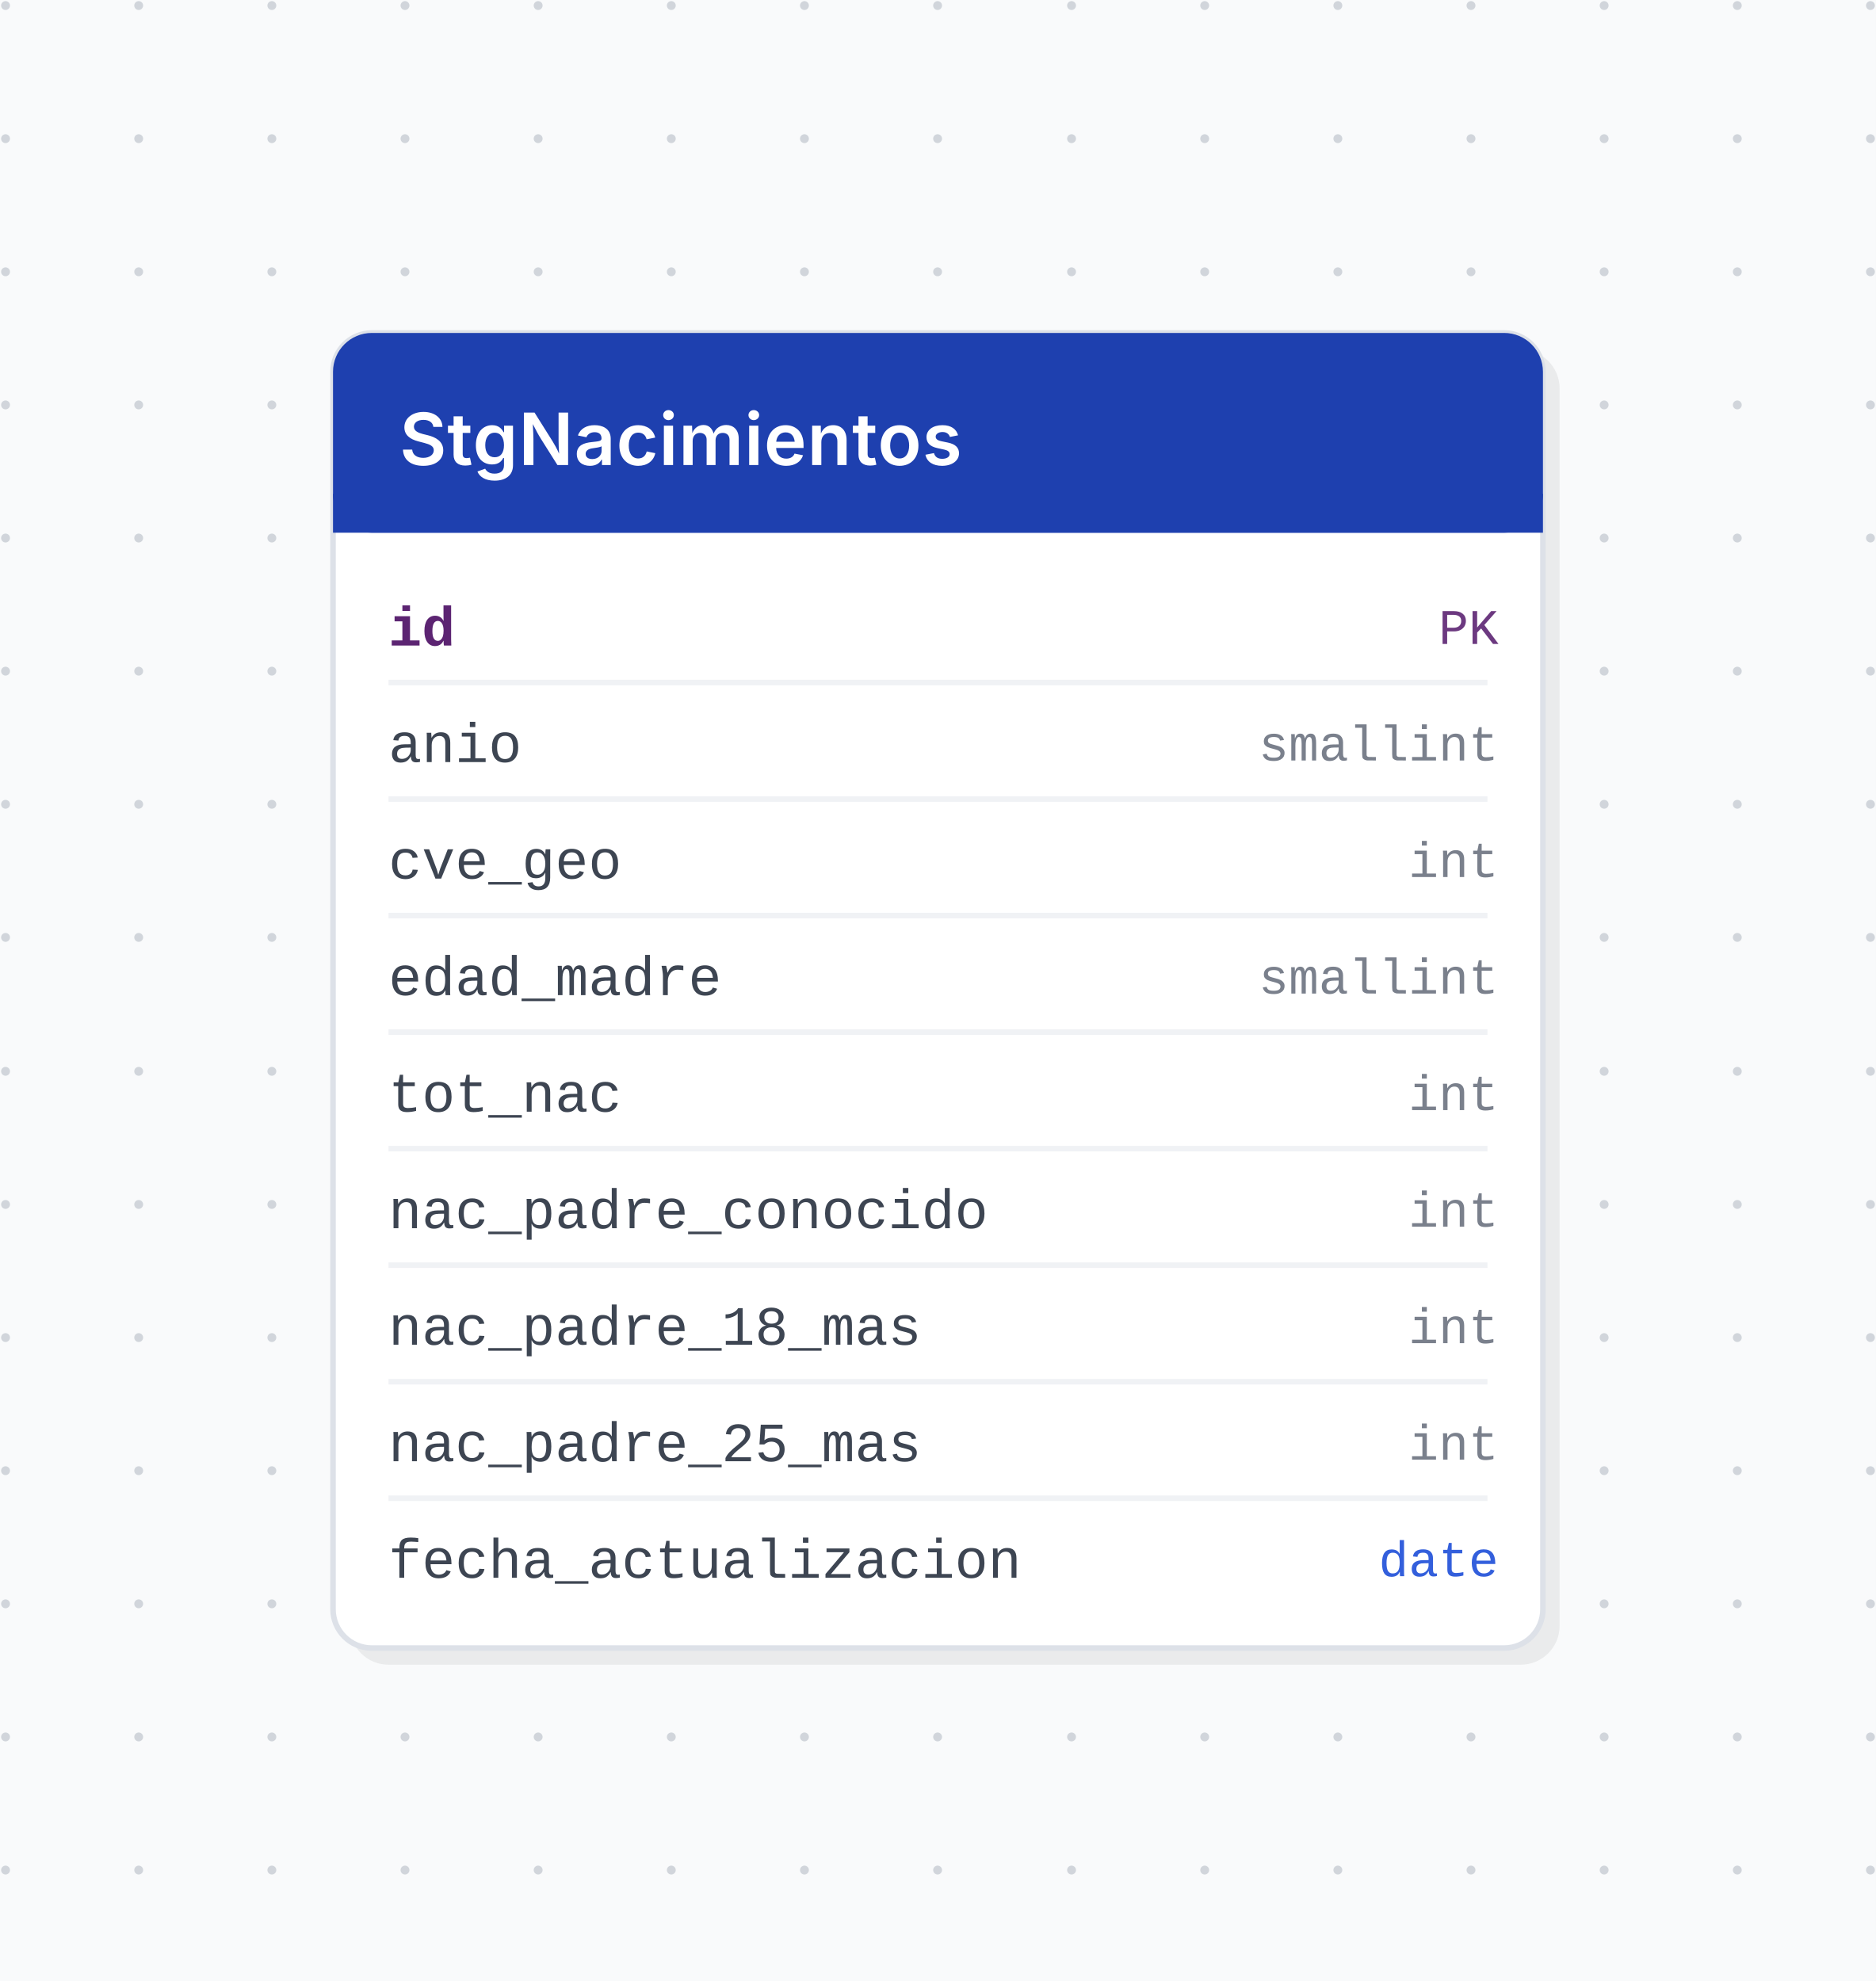
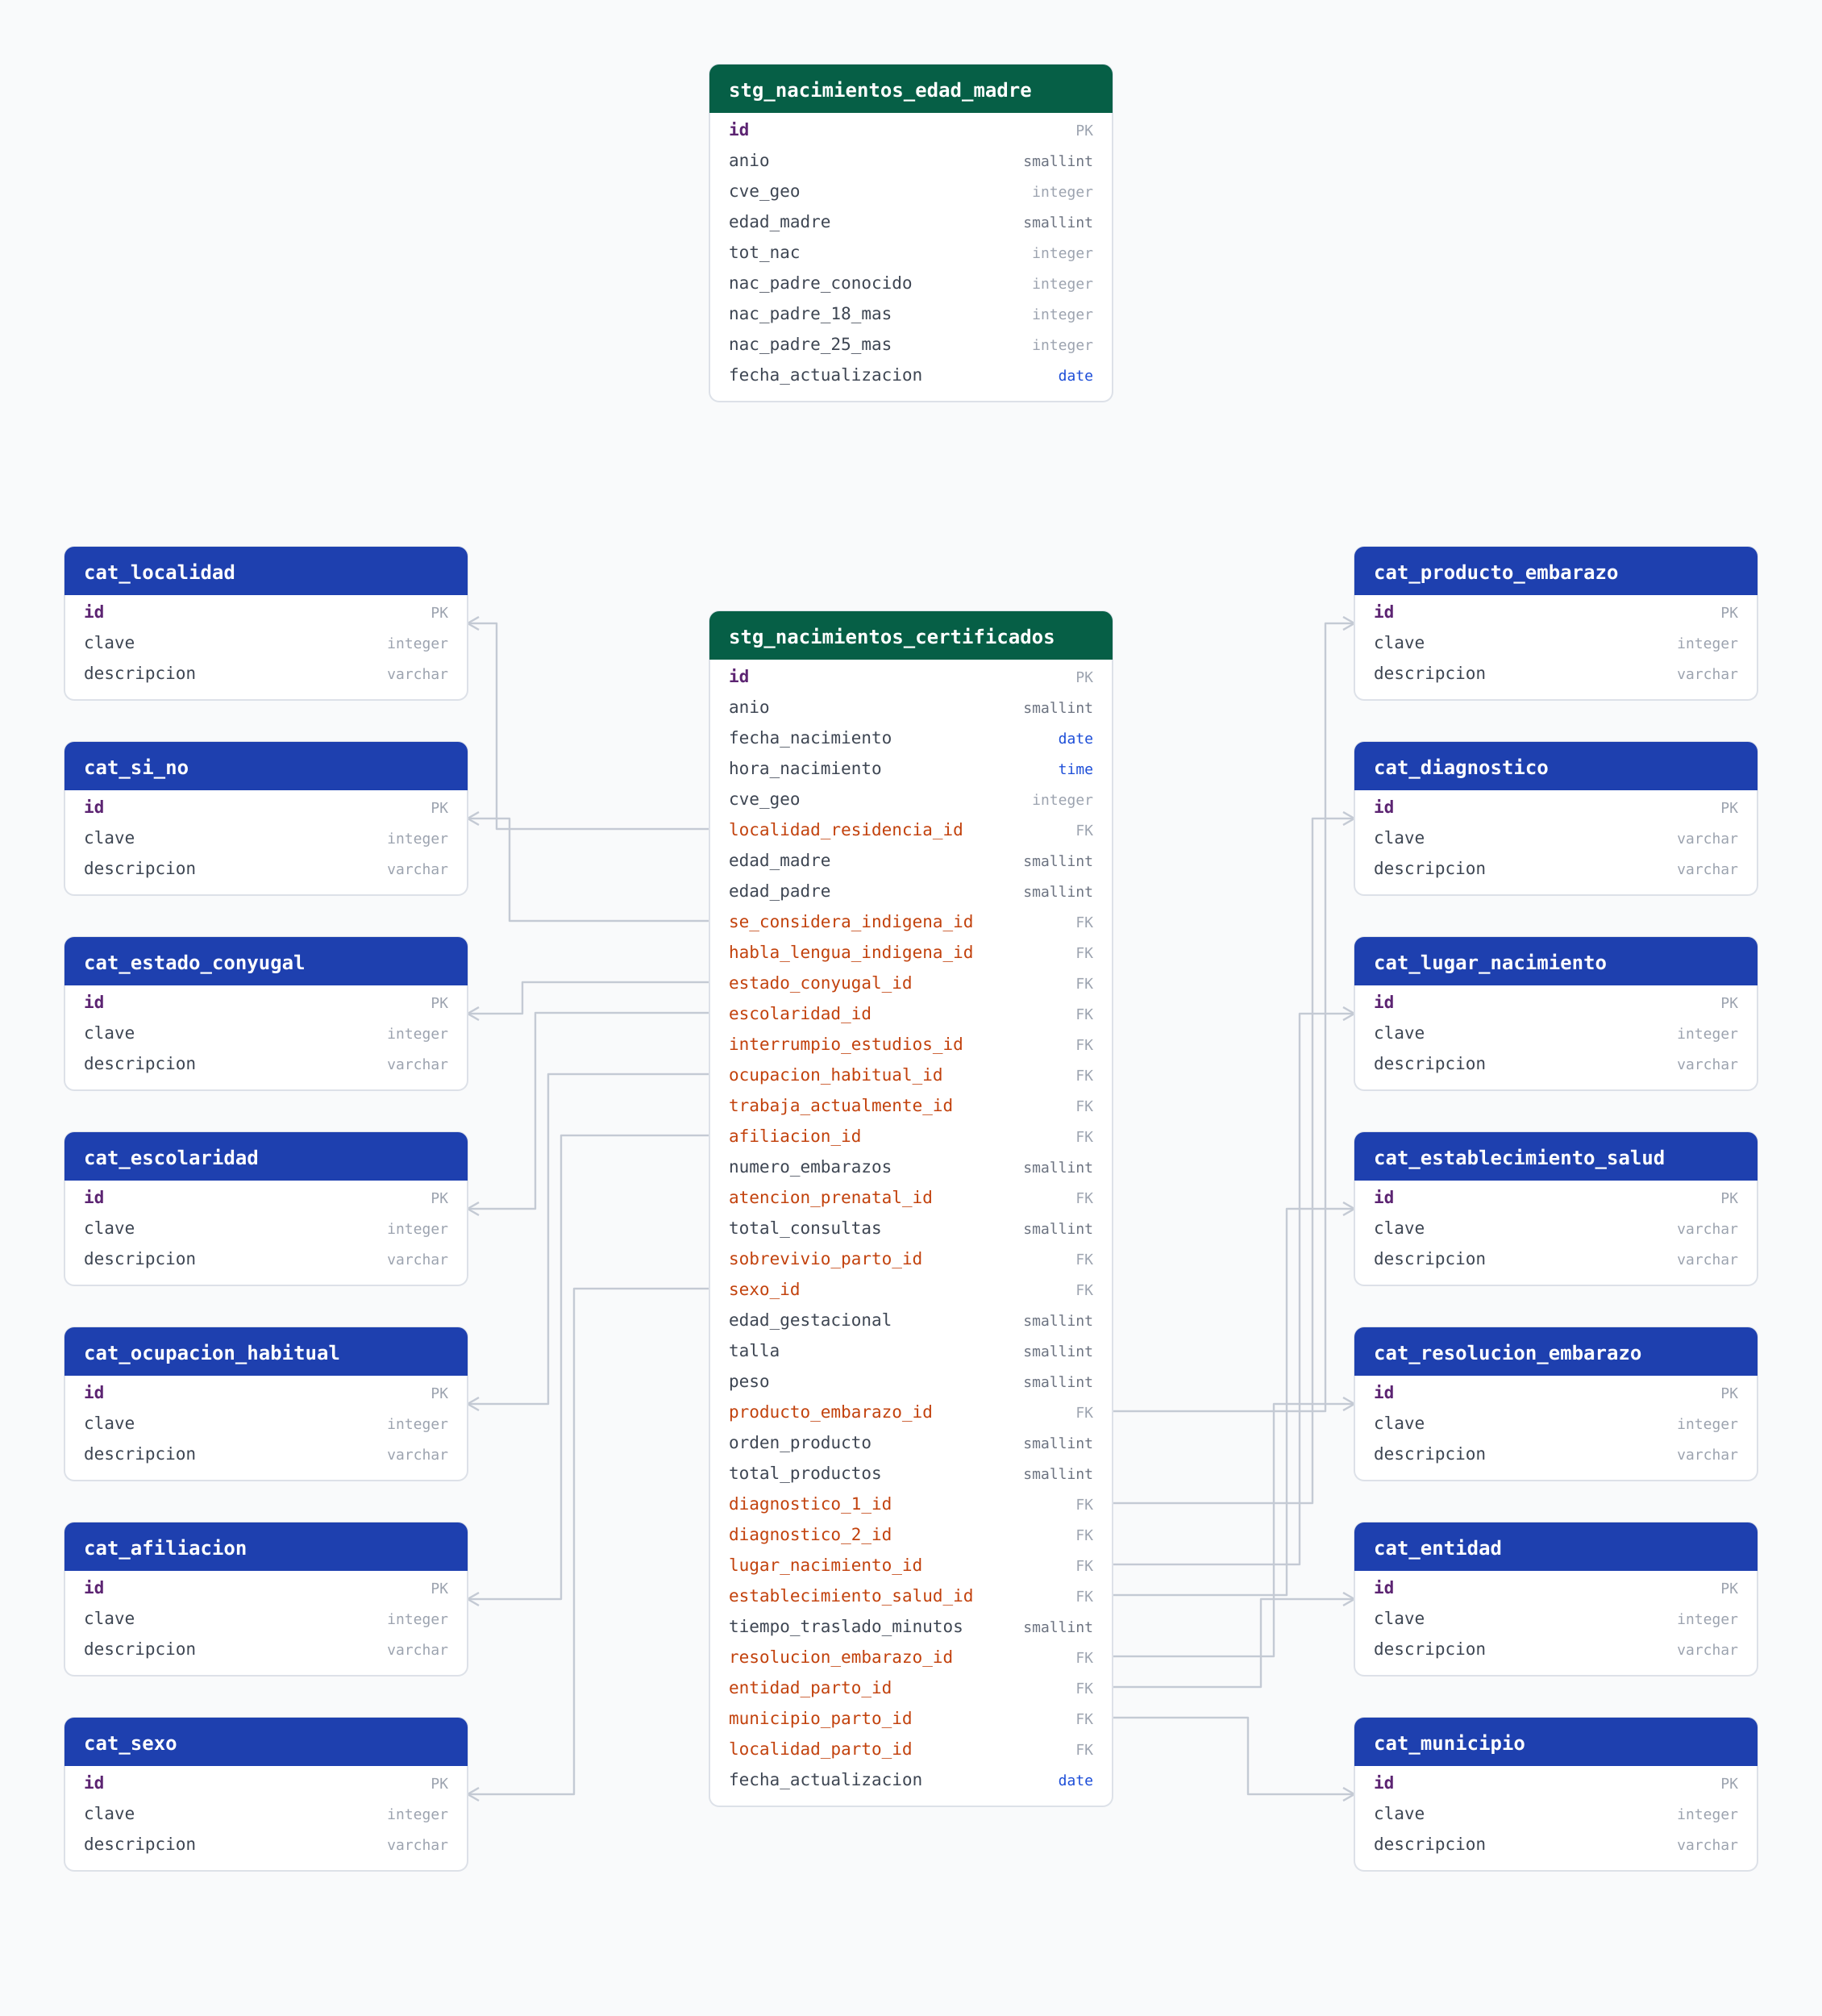
- <svg xmlns="http://www.w3.org/2000/svg" width="338.0" height="357.0" style="font-family: system-ui, -apple-system, sans-serif;">
-   <defs>
-     <pattern id="erd-dots" width="24" height="24" patternUnits="userSpaceOnUse">
-       <circle cx="1" cy="1" r="0.8" fill="#d1d5db" />
-     </pattern>
-     <marker id="arr" markerWidth="10" markerHeight="7" refX="9" refY="3.5" orient="auto">
-       <polygon points="0 0, 10 3.5, 0 7" fill="#c4cad4" />
-     </marker>
-     <marker id="arr-hi" markerWidth="10" markerHeight="7" refX="9" refY="3.5" orient="auto">
-       <polygon points="0 0, 10 3.5, 0 7" fill="#f59e0b" />
-     </marker>
-     <marker id="inherit" markerWidth="12" markerHeight="10" refX="11" refY="5" orient="auto">
-       <polygon points="1 1, 11 5, 1 9" fill="#f9fafb" stroke="#c4cad4" stroke-width="1.4" />
-     </marker>
-   </defs>
-   <rect width="100%" height="100%" fill="#f9fafb" />
-   <rect width="100%" height="100%" fill="url(#erd-dots)" />
-   <g class="erd-node" data-table="stg_nacimientos" transform="translate(60.0, 60.0)" style="cursor: grab;">
-     <rect x="3" y="3" rx="7" width="218" height="237" fill="rgba(0,0,0,0.06)" />
-     <rect class="erd-card" rx="7" width="218" height="237" fill="#ffffff" stroke="#dde1e8" stroke-width="1" />
-     <rect rx="7" width="218" height="36" fill="#1e40af" />
-     <rect y="29" width="218" height="7" fill="#1e40af" />
-     <text x="12" y="19.0" font-size="13" font-weight="600" fill="white" dominant-baseline="middle" style="letter-spacing: 0.01em;">StgNacimientos</text>
-     <text x="10" y="53.5" font-size="10" font-family="'Courier New', Courier, monospace" fill="#5C2472" font-weight="700" dominant-baseline="middle">id</text>
-     <text x="210" y="53.5" font-size="9" font-family="'Courier New', Courier, monospace" fill="#5C2472" text-anchor="end" dominant-baseline="middle" opacity="0.9">PK</text>
-     <line x1="10" y1="63" x2="208" y2="63" stroke="#f0f2f5" stroke-width="1" />
-     <text x="10" y="74.5" font-size="10" font-family="'Courier New', Courier, monospace" fill="#3d4552" font-weight="400" dominant-baseline="middle">anio</text>
-     <text x="210" y="74.5" font-size="9" font-family="'Courier New', Courier, monospace" fill="#6b7280" text-anchor="end" dominant-baseline="middle" opacity="0.9">smallint</text>
-     <line x1="10" y1="84" x2="208" y2="84" stroke="#f0f2f5" stroke-width="1" />
-     <text x="10" y="95.5" font-size="10" font-family="'Courier New', Courier, monospace" fill="#3d4552" font-weight="400" dominant-baseline="middle">cve_geo</text>
-     <text x="210" y="95.5" font-size="9" font-family="'Courier New', Courier, monospace" fill="#6b7280" text-anchor="end" dominant-baseline="middle" opacity="0.9">int</text>
-     <line x1="10" y1="105" x2="208" y2="105" stroke="#f0f2f5" stroke-width="1" />
-     <text x="10" y="116.5" font-size="10" font-family="'Courier New', Courier, monospace" fill="#3d4552" font-weight="400" dominant-baseline="middle">edad_madre</text>
-     <text x="210" y="116.5" font-size="9" font-family="'Courier New', Courier, monospace" fill="#6b7280" text-anchor="end" dominant-baseline="middle" opacity="0.9">smallint</text>
-     <line x1="10" y1="126" x2="208" y2="126" stroke="#f0f2f5" stroke-width="1" />
-     <text x="10" y="137.5" font-size="10" font-family="'Courier New', Courier, monospace" fill="#3d4552" font-weight="400" dominant-baseline="middle">tot_nac</text>
-     <text x="210" y="137.5" font-size="9" font-family="'Courier New', Courier, monospace" fill="#6b7280" text-anchor="end" dominant-baseline="middle" opacity="0.9">int</text>
-     <line x1="10" y1="147" x2="208" y2="147" stroke="#f0f2f5" stroke-width="1" />
-     <text x="10" y="158.5" font-size="10" font-family="'Courier New', Courier, monospace" fill="#3d4552" font-weight="400" dominant-baseline="middle">nac_padre_conocido</text>
-     <text x="210" y="158.5" font-size="9" font-family="'Courier New', Courier, monospace" fill="#6b7280" text-anchor="end" dominant-baseline="middle" opacity="0.9">int</text>
-     <line x1="10" y1="168" x2="208" y2="168" stroke="#f0f2f5" stroke-width="1" />
-     <text x="10" y="179.5" font-size="10" font-family="'Courier New', Courier, monospace" fill="#3d4552" font-weight="400" dominant-baseline="middle">nac_padre_18_mas</text>
-     <text x="210" y="179.5" font-size="9" font-family="'Courier New', Courier, monospace" fill="#6b7280" text-anchor="end" dominant-baseline="middle" opacity="0.9">int</text>
-     <line x1="10" y1="189" x2="208" y2="189" stroke="#f0f2f5" stroke-width="1" />
-     <text x="10" y="200.5" font-size="10" font-family="'Courier New', Courier, monospace" fill="#3d4552" font-weight="400" dominant-baseline="middle">nac_padre_25_mas</text>
-     <text x="210" y="200.5" font-size="9" font-family="'Courier New', Courier, monospace" fill="#6b7280" text-anchor="end" dominant-baseline="middle" opacity="0.9">int</text>
-     <line x1="10" y1="210" x2="208" y2="210" stroke="#f0f2f5" stroke-width="1" />
-     <text x="10" y="221.5" font-size="10" font-family="'Courier New', Courier, monospace" fill="#3d4552" font-weight="400" dominant-baseline="middle">fecha_actualizacion</text>
-     <text x="210" y="221.5" font-size="9" font-family="'Courier New', Courier, monospace" fill="#1d4ed8" text-anchor="end" dominant-baseline="middle" opacity="0.9">date</text>
+ <svg xmlns="http://www.w3.org/2000/svg" width="1130" height="1250" viewBox="0 0 1130 1250">
+   <rect width="1130" height="1250" fill="#f9fafb" />
+   <g>
+     <rect x="440" y="40" width="250" height="209" rx="6" fill="#ffffff" stroke="#dde1e8" />
+     <path d="M440 46a6 6 0 0 1 6-6h238a6 6 0 0 1 6 6v24H440z" fill="#065f46" />
+     <text x="452" y="60" font-family="ui-monospace, 'SF Mono', 'Cascadia Mono', Menlo, monospace" font-size="12" font-weight="700" fill="#fff">stg_nacimientos_edad_madre</text>
+     <text x="452" y="84" font-family="ui-monospace, 'SF Mono', 'Cascadia Mono', Menlo, monospace" font-size="10.5" fill="#5C2472" font-weight="700">id</text>
+     <text x="678" y="84" font-family="ui-monospace, 'SF Mono', 'Cascadia Mono', Menlo, monospace" font-size="9" fill="#9ca3af" text-anchor="end">PK</text>
+     <text x="452" y="103" font-family="ui-monospace, 'SF Mono', 'Cascadia Mono', Menlo, monospace" font-size="10.5" fill="#3d4552" font-weight="400">anio</text>
+     <text x="678" y="103" font-family="ui-monospace, 'SF Mono', 'Cascadia Mono', Menlo, monospace" font-size="9" fill="#6b7280" text-anchor="end">smallint</text>
+     <text x="452" y="122" font-family="ui-monospace, 'SF Mono', 'Cascadia Mono', Menlo, monospace" font-size="10.5" fill="#3d4552" font-weight="400">cve_geo</text>
+     <text x="678" y="122" font-family="ui-monospace, 'SF Mono', 'Cascadia Mono', Menlo, monospace" font-size="9" fill="#9ca3af" text-anchor="end">integer</text>
+     <text x="452" y="141" font-family="ui-monospace, 'SF Mono', 'Cascadia Mono', Menlo, monospace" font-size="10.5" fill="#3d4552" font-weight="400">edad_madre</text>
+     <text x="678" y="141" font-family="ui-monospace, 'SF Mono', 'Cascadia Mono', Menlo, monospace" font-size="9" fill="#6b7280" text-anchor="end">smallint</text>
+     <text x="452" y="160" font-family="ui-monospace, 'SF Mono', 'Cascadia Mono', Menlo, monospace" font-size="10.5" fill="#3d4552" font-weight="400">tot_nac</text>
+     <text x="678" y="160" font-family="ui-monospace, 'SF Mono', 'Cascadia Mono', Menlo, monospace" font-size="9" fill="#9ca3af" text-anchor="end">integer</text>
+     <text x="452" y="179" font-family="ui-monospace, 'SF Mono', 'Cascadia Mono', Menlo, monospace" font-size="10.5" fill="#3d4552" font-weight="400">nac_padre_conocido</text>
+     <text x="678" y="179" font-family="ui-monospace, 'SF Mono', 'Cascadia Mono', Menlo, monospace" font-size="9" fill="#9ca3af" text-anchor="end">integer</text>
+     <text x="452" y="198" font-family="ui-monospace, 'SF Mono', 'Cascadia Mono', Menlo, monospace" font-size="10.5" fill="#3d4552" font-weight="400">nac_padre_18_mas</text>
+     <text x="678" y="198" font-family="ui-monospace, 'SF Mono', 'Cascadia Mono', Menlo, monospace" font-size="9" fill="#9ca3af" text-anchor="end">integer</text>
+     <text x="452" y="217" font-family="ui-monospace, 'SF Mono', 'Cascadia Mono', Menlo, monospace" font-size="10.5" fill="#3d4552" font-weight="400">nac_padre_25_mas</text>
+     <text x="678" y="217" font-family="ui-monospace, 'SF Mono', 'Cascadia Mono', Menlo, monospace" font-size="9" fill="#9ca3af" text-anchor="end">integer</text>
+     <text x="452" y="236" font-family="ui-monospace, 'SF Mono', 'Cascadia Mono', Menlo, monospace" font-size="10.5" fill="#3d4552" font-weight="400">fecha_actualizacion</text>
+     <text x="678" y="236" font-family="ui-monospace, 'SF Mono', 'Cascadia Mono', Menlo, monospace" font-size="9" fill="#1d4ed8" text-anchor="end">date</text>
+   </g>
+   <path d="M440 514 H308 V386.5 H290" fill="none" stroke="#c4cad4" stroke-width="1.2" stroke-linejoin="round" />
+   <polyline points="297,382.5 290,386.5 297,390.5" fill="none" stroke="#c4cad4" stroke-width="1.2" />
+   <path d="M440 571 H316 V507.5 H290" fill="none" stroke="#c4cad4" stroke-width="1.2" stroke-linejoin="round" />
+   <polyline points="297,503.5 290,507.5 297,511.5" fill="none" stroke="#c4cad4" stroke-width="1.2" />
+   <path d="M440 609 H324 V628.5 H290" fill="none" stroke="#c4cad4" stroke-width="1.2" stroke-linejoin="round" />
+   <polyline points="297,624.5 290,628.5 297,632.5" fill="none" stroke="#c4cad4" stroke-width="1.2" />
+   <path d="M440 628 H332 V749.5 H290" fill="none" stroke="#c4cad4" stroke-width="1.2" stroke-linejoin="round" />
+   <polyline points="297,745.5 290,749.5 297,753.5" fill="none" stroke="#c4cad4" stroke-width="1.2" />
+   <path d="M440 666 H340 V870.5 H290" fill="none" stroke="#c4cad4" stroke-width="1.2" stroke-linejoin="round" />
+   <polyline points="297,866.5 290,870.5 297,874.5" fill="none" stroke="#c4cad4" stroke-width="1.2" />
+   <path d="M440 704 H348 V991.5 H290" fill="none" stroke="#c4cad4" stroke-width="1.2" stroke-linejoin="round" />
+   <polyline points="297,987.5 290,991.5 297,995.5" fill="none" stroke="#c4cad4" stroke-width="1.2" />
+   <path d="M440 799 H356 V1112.5 H290" fill="none" stroke="#c4cad4" stroke-width="1.2" stroke-linejoin="round" />
+   <polyline points="297,1108.5 290,1112.5 297,1116.5" fill="none" stroke="#c4cad4" stroke-width="1.2" />
+   <path d="M690 875 H822 V386.5 H840" fill="none" stroke="#c4cad4" stroke-width="1.2" stroke-linejoin="round" />
+   <polyline points="833,382.5 840,386.5 833,390.5" fill="none" stroke="#c4cad4" stroke-width="1.2" />
+   <path d="M690 932 H814 V507.5 H840" fill="none" stroke="#c4cad4" stroke-width="1.2" stroke-linejoin="round" />
+   <polyline points="833,503.5 840,507.5 833,511.5" fill="none" stroke="#c4cad4" stroke-width="1.2" />
+   <path d="M690 970 H806 V628.5 H840" fill="none" stroke="#c4cad4" stroke-width="1.2" stroke-linejoin="round" />
+   <polyline points="833,624.5 840,628.5 833,632.5" fill="none" stroke="#c4cad4" stroke-width="1.2" />
+   <path d="M690 989 H798 V749.5 H840" fill="none" stroke="#c4cad4" stroke-width="1.2" stroke-linejoin="round" />
+   <polyline points="833,745.5 840,749.5 833,753.5" fill="none" stroke="#c4cad4" stroke-width="1.2" />
+   <path d="M690 1027 H790 V870.5 H840" fill="none" stroke="#c4cad4" stroke-width="1.2" stroke-linejoin="round" />
+   <polyline points="833,866.5 840,870.5 833,874.5" fill="none" stroke="#c4cad4" stroke-width="1.2" />
+   <path d="M690 1046 H782 V991.5 H840" fill="none" stroke="#c4cad4" stroke-width="1.2" stroke-linejoin="round" />
+   <polyline points="833,987.5 840,991.5 833,995.5" fill="none" stroke="#c4cad4" stroke-width="1.2" />
+   <path d="M690 1065 H774 V1112.5 H840" fill="none" stroke="#c4cad4" stroke-width="1.2" stroke-linejoin="round" />
+   <polyline points="833,1108.5 840,1112.5 833,1116.5" fill="none" stroke="#c4cad4" stroke-width="1.2" />
+   <g>
+     <rect x="440" y="379" width="250" height="741" rx="6" fill="#ffffff" stroke="#dde1e8" />
+     <path d="M440 385a6 6 0 0 1 6-6h238a6 6 0 0 1 6 6v24H440z" fill="#065f46" />
+     <text x="452" y="399" font-family="ui-monospace, 'SF Mono', 'Cascadia Mono', Menlo, monospace" font-size="12" font-weight="700" fill="#fff">stg_nacimientos_certificados</text>
+     <text x="452" y="423" font-family="ui-monospace, 'SF Mono', 'Cascadia Mono', Menlo, monospace" font-size="10.5" fill="#5C2472" font-weight="700">id</text>
+     <text x="678" y="423" font-family="ui-monospace, 'SF Mono', 'Cascadia Mono', Menlo, monospace" font-size="9" fill="#9ca3af" text-anchor="end">PK</text>
+     <text x="452" y="442" font-family="ui-monospace, 'SF Mono', 'Cascadia Mono', Menlo, monospace" font-size="10.5" fill="#3d4552" font-weight="400">anio</text>
+     <text x="678" y="442" font-family="ui-monospace, 'SF Mono', 'Cascadia Mono', Menlo, monospace" font-size="9" fill="#6b7280" text-anchor="end">smallint</text>
+     <text x="452" y="461" font-family="ui-monospace, 'SF Mono', 'Cascadia Mono', Menlo, monospace" font-size="10.5" fill="#3d4552" font-weight="400">fecha_nacimiento</text>
+     <text x="678" y="461" font-family="ui-monospace, 'SF Mono', 'Cascadia Mono', Menlo, monospace" font-size="9" fill="#1d4ed8" text-anchor="end">date</text>
+     <text x="452" y="480" font-family="ui-monospace, 'SF Mono', 'Cascadia Mono', Menlo, monospace" font-size="10.5" fill="#3d4552" font-weight="400">hora_nacimiento</text>
+     <text x="678" y="480" font-family="ui-monospace, 'SF Mono', 'Cascadia Mono', Menlo, monospace" font-size="9" fill="#1d4ed8" text-anchor="end">time</text>
+     <text x="452" y="499" font-family="ui-monospace, 'SF Mono', 'Cascadia Mono', Menlo, monospace" font-size="10.5" fill="#3d4552" font-weight="400">cve_geo</text>
+     <text x="678" y="499" font-family="ui-monospace, 'SF Mono', 'Cascadia Mono', Menlo, monospace" font-size="9" fill="#9ca3af" text-anchor="end">integer</text>
+     <text x="452" y="518" font-family="ui-monospace, 'SF Mono', 'Cascadia Mono', Menlo, monospace" font-size="10.5" fill="#c2410c" font-weight="400">localidad_residencia_id</text>
+     <text x="678" y="518" font-family="ui-monospace, 'SF Mono', 'Cascadia Mono', Menlo, monospace" font-size="9" fill="#9ca3af" text-anchor="end">FK</text>
+     <text x="452" y="537" font-family="ui-monospace, 'SF Mono', 'Cascadia Mono', Menlo, monospace" font-size="10.5" fill="#3d4552" font-weight="400">edad_madre</text>
+     <text x="678" y="537" font-family="ui-monospace, 'SF Mono', 'Cascadia Mono', Menlo, monospace" font-size="9" fill="#6b7280" text-anchor="end">smallint</text>
+     <text x="452" y="556" font-family="ui-monospace, 'SF Mono', 'Cascadia Mono', Menlo, monospace" font-size="10.5" fill="#3d4552" font-weight="400">edad_padre</text>
+     <text x="678" y="556" font-family="ui-monospace, 'SF Mono', 'Cascadia Mono', Menlo, monospace" font-size="9" fill="#6b7280" text-anchor="end">smallint</text>
+     <text x="452" y="575" font-family="ui-monospace, 'SF Mono', 'Cascadia Mono', Menlo, monospace" font-size="10.5" fill="#c2410c" font-weight="400">se_considera_indigena_id</text>
+     <text x="678" y="575" font-family="ui-monospace, 'SF Mono', 'Cascadia Mono', Menlo, monospace" font-size="9" fill="#9ca3af" text-anchor="end">FK</text>
+     <text x="452" y="594" font-family="ui-monospace, 'SF Mono', 'Cascadia Mono', Menlo, monospace" font-size="10.5" fill="#c2410c" font-weight="400">habla_lengua_indigena_id</text>
+     <text x="678" y="594" font-family="ui-monospace, 'SF Mono', 'Cascadia Mono', Menlo, monospace" font-size="9" fill="#9ca3af" text-anchor="end">FK</text>
+     <text x="452" y="613" font-family="ui-monospace, 'SF Mono', 'Cascadia Mono', Menlo, monospace" font-size="10.5" fill="#c2410c" font-weight="400">estado_conyugal_id</text>
+     <text x="678" y="613" font-family="ui-monospace, 'SF Mono', 'Cascadia Mono', Menlo, monospace" font-size="9" fill="#9ca3af" text-anchor="end">FK</text>
+     <text x="452" y="632" font-family="ui-monospace, 'SF Mono', 'Cascadia Mono', Menlo, monospace" font-size="10.5" fill="#c2410c" font-weight="400">escolaridad_id</text>
+     <text x="678" y="632" font-family="ui-monospace, 'SF Mono', 'Cascadia Mono', Menlo, monospace" font-size="9" fill="#9ca3af" text-anchor="end">FK</text>
+     <text x="452" y="651" font-family="ui-monospace, 'SF Mono', 'Cascadia Mono', Menlo, monospace" font-size="10.5" fill="#c2410c" font-weight="400">interrumpio_estudios_id</text>
+     <text x="678" y="651" font-family="ui-monospace, 'SF Mono', 'Cascadia Mono', Menlo, monospace" font-size="9" fill="#9ca3af" text-anchor="end">FK</text>
+     <text x="452" y="670" font-family="ui-monospace, 'SF Mono', 'Cascadia Mono', Menlo, monospace" font-size="10.5" fill="#c2410c" font-weight="400">ocupacion_habitual_id</text>
+     <text x="678" y="670" font-family="ui-monospace, 'SF Mono', 'Cascadia Mono', Menlo, monospace" font-size="9" fill="#9ca3af" text-anchor="end">FK</text>
+     <text x="452" y="689" font-family="ui-monospace, 'SF Mono', 'Cascadia Mono', Menlo, monospace" font-size="10.5" fill="#c2410c" font-weight="400">trabaja_actualmente_id</text>
+     <text x="678" y="689" font-family="ui-monospace, 'SF Mono', 'Cascadia Mono', Menlo, monospace" font-size="9" fill="#9ca3af" text-anchor="end">FK</text>
+     <text x="452" y="708" font-family="ui-monospace, 'SF Mono', 'Cascadia Mono', Menlo, monospace" font-size="10.5" fill="#c2410c" font-weight="400">afiliacion_id</text>
+     <text x="678" y="708" font-family="ui-monospace, 'SF Mono', 'Cascadia Mono', Menlo, monospace" font-size="9" fill="#9ca3af" text-anchor="end">FK</text>
+     <text x="452" y="727" font-family="ui-monospace, 'SF Mono', 'Cascadia Mono', Menlo, monospace" font-size="10.5" fill="#3d4552" font-weight="400">numero_embarazos</text>
+     <text x="678" y="727" font-family="ui-monospace, 'SF Mono', 'Cascadia Mono', Menlo, monospace" font-size="9" fill="#6b7280" text-anchor="end">smallint</text>
+     <text x="452" y="746" font-family="ui-monospace, 'SF Mono', 'Cascadia Mono', Menlo, monospace" font-size="10.5" fill="#c2410c" font-weight="400">atencion_prenatal_id</text>
+     <text x="678" y="746" font-family="ui-monospace, 'SF Mono', 'Cascadia Mono', Menlo, monospace" font-size="9" fill="#9ca3af" text-anchor="end">FK</text>
+     <text x="452" y="765" font-family="ui-monospace, 'SF Mono', 'Cascadia Mono', Menlo, monospace" font-size="10.5" fill="#3d4552" font-weight="400">total_consultas</text>
+     <text x="678" y="765" font-family="ui-monospace, 'SF Mono', 'Cascadia Mono', Menlo, monospace" font-size="9" fill="#6b7280" text-anchor="end">smallint</text>
+     <text x="452" y="784" font-family="ui-monospace, 'SF Mono', 'Cascadia Mono', Menlo, monospace" font-size="10.5" fill="#c2410c" font-weight="400">sobrevivio_parto_id</text>
+     <text x="678" y="784" font-family="ui-monospace, 'SF Mono', 'Cascadia Mono', Menlo, monospace" font-size="9" fill="#9ca3af" text-anchor="end">FK</text>
+     <text x="452" y="803" font-family="ui-monospace, 'SF Mono', 'Cascadia Mono', Menlo, monospace" font-size="10.5" fill="#c2410c" font-weight="400">sexo_id</text>
+     <text x="678" y="803" font-family="ui-monospace, 'SF Mono', 'Cascadia Mono', Menlo, monospace" font-size="9" fill="#9ca3af" text-anchor="end">FK</text>
+     <text x="452" y="822" font-family="ui-monospace, 'SF Mono', 'Cascadia Mono', Menlo, monospace" font-size="10.5" fill="#3d4552" font-weight="400">edad_gestacional</text>
+     <text x="678" y="822" font-family="ui-monospace, 'SF Mono', 'Cascadia Mono', Menlo, monospace" font-size="9" fill="#6b7280" text-anchor="end">smallint</text>
+     <text x="452" y="841" font-family="ui-monospace, 'SF Mono', 'Cascadia Mono', Menlo, monospace" font-size="10.5" fill="#3d4552" font-weight="400">talla</text>
+     <text x="678" y="841" font-family="ui-monospace, 'SF Mono', 'Cascadia Mono', Menlo, monospace" font-size="9" fill="#6b7280" text-anchor="end">smallint</text>
+     <text x="452" y="860" font-family="ui-monospace, 'SF Mono', 'Cascadia Mono', Menlo, monospace" font-size="10.5" fill="#3d4552" font-weight="400">peso</text>
+     <text x="678" y="860" font-family="ui-monospace, 'SF Mono', 'Cascadia Mono', Menlo, monospace" font-size="9" fill="#6b7280" text-anchor="end">smallint</text>
+     <text x="452" y="879" font-family="ui-monospace, 'SF Mono', 'Cascadia Mono', Menlo, monospace" font-size="10.5" fill="#c2410c" font-weight="400">producto_embarazo_id</text>
+     <text x="678" y="879" font-family="ui-monospace, 'SF Mono', 'Cascadia Mono', Menlo, monospace" font-size="9" fill="#9ca3af" text-anchor="end">FK</text>
+     <text x="452" y="898" font-family="ui-monospace, 'SF Mono', 'Cascadia Mono', Menlo, monospace" font-size="10.5" fill="#3d4552" font-weight="400">orden_producto</text>
+     <text x="678" y="898" font-family="ui-monospace, 'SF Mono', 'Cascadia Mono', Menlo, monospace" font-size="9" fill="#6b7280" text-anchor="end">smallint</text>
+     <text x="452" y="917" font-family="ui-monospace, 'SF Mono', 'Cascadia Mono', Menlo, monospace" font-size="10.5" fill="#3d4552" font-weight="400">total_productos</text>
+     <text x="678" y="917" font-family="ui-monospace, 'SF Mono', 'Cascadia Mono', Menlo, monospace" font-size="9" fill="#6b7280" text-anchor="end">smallint</text>
+     <text x="452" y="936" font-family="ui-monospace, 'SF Mono', 'Cascadia Mono', Menlo, monospace" font-size="10.5" fill="#c2410c" font-weight="400">diagnostico_1_id</text>
+     <text x="678" y="936" font-family="ui-monospace, 'SF Mono', 'Cascadia Mono', Menlo, monospace" font-size="9" fill="#9ca3af" text-anchor="end">FK</text>
+     <text x="452" y="955" font-family="ui-monospace, 'SF Mono', 'Cascadia Mono', Menlo, monospace" font-size="10.5" fill="#c2410c" font-weight="400">diagnostico_2_id</text>
+     <text x="678" y="955" font-family="ui-monospace, 'SF Mono', 'Cascadia Mono', Menlo, monospace" font-size="9" fill="#9ca3af" text-anchor="end">FK</text>
+     <text x="452" y="974" font-family="ui-monospace, 'SF Mono', 'Cascadia Mono', Menlo, monospace" font-size="10.5" fill="#c2410c" font-weight="400">lugar_nacimiento_id</text>
+     <text x="678" y="974" font-family="ui-monospace, 'SF Mono', 'Cascadia Mono', Menlo, monospace" font-size="9" fill="#9ca3af" text-anchor="end">FK</text>
+     <text x="452" y="993" font-family="ui-monospace, 'SF Mono', 'Cascadia Mono', Menlo, monospace" font-size="10.5" fill="#c2410c" font-weight="400">establecimiento_salud_id</text>
+     <text x="678" y="993" font-family="ui-monospace, 'SF Mono', 'Cascadia Mono', Menlo, monospace" font-size="9" fill="#9ca3af" text-anchor="end">FK</text>
+     <text x="452" y="1012" font-family="ui-monospace, 'SF Mono', 'Cascadia Mono', Menlo, monospace" font-size="10.5" fill="#3d4552" font-weight="400">tiempo_traslado_minutos</text>
+     <text x="678" y="1012" font-family="ui-monospace, 'SF Mono', 'Cascadia Mono', Menlo, monospace" font-size="9" fill="#6b7280" text-anchor="end">smallint</text>
+     <text x="452" y="1031" font-family="ui-monospace, 'SF Mono', 'Cascadia Mono', Menlo, monospace" font-size="10.5" fill="#c2410c" font-weight="400">resolucion_embarazo_id</text>
+     <text x="678" y="1031" font-family="ui-monospace, 'SF Mono', 'Cascadia Mono', Menlo, monospace" font-size="9" fill="#9ca3af" text-anchor="end">FK</text>
+     <text x="452" y="1050" font-family="ui-monospace, 'SF Mono', 'Cascadia Mono', Menlo, monospace" font-size="10.5" fill="#c2410c" font-weight="400">entidad_parto_id</text>
+     <text x="678" y="1050" font-family="ui-monospace, 'SF Mono', 'Cascadia Mono', Menlo, monospace" font-size="9" fill="#9ca3af" text-anchor="end">FK</text>
+     <text x="452" y="1069" font-family="ui-monospace, 'SF Mono', 'Cascadia Mono', Menlo, monospace" font-size="10.5" fill="#c2410c" font-weight="400">municipio_parto_id</text>
+     <text x="678" y="1069" font-family="ui-monospace, 'SF Mono', 'Cascadia Mono', Menlo, monospace" font-size="9" fill="#9ca3af" text-anchor="end">FK</text>
+     <text x="452" y="1088" font-family="ui-monospace, 'SF Mono', 'Cascadia Mono', Menlo, monospace" font-size="10.5" fill="#c2410c" font-weight="400">localidad_parto_id</text>
+     <text x="678" y="1088" font-family="ui-monospace, 'SF Mono', 'Cascadia Mono', Menlo, monospace" font-size="9" fill="#9ca3af" text-anchor="end">FK</text>
+     <text x="452" y="1107" font-family="ui-monospace, 'SF Mono', 'Cascadia Mono', Menlo, monospace" font-size="10.5" fill="#3d4552" font-weight="400">fecha_actualizacion</text>
+     <text x="678" y="1107" font-family="ui-monospace, 'SF Mono', 'Cascadia Mono', Menlo, monospace" font-size="9" fill="#1d4ed8" text-anchor="end">date</text>
+   </g>
+   <g>
+     <rect x="40" y="339" width="250" height="95" rx="6" fill="#ffffff" stroke="#dde1e8" />
+     <path d="M40 345a6 6 0 0 1 6-6h238a6 6 0 0 1 6 6v24H40z" fill="#1e40af" />
+     <text x="52" y="359" font-family="ui-monospace, 'SF Mono', 'Cascadia Mono', Menlo, monospace" font-size="12" font-weight="700" fill="#fff">cat_localidad</text>
+     <text x="52" y="383" font-family="ui-monospace, 'SF Mono', 'Cascadia Mono', Menlo, monospace" font-size="10.5" fill="#5C2472" font-weight="700">id</text>
+     <text x="278" y="383" font-family="ui-monospace, 'SF Mono', 'Cascadia Mono', Menlo, monospace" font-size="9" fill="#9ca3af" text-anchor="end">PK</text>
+     <text x="52" y="402" font-family="ui-monospace, 'SF Mono', 'Cascadia Mono', Menlo, monospace" font-size="10.5" fill="#3d4552" font-weight="400">clave</text>
+     <text x="278" y="402" font-family="ui-monospace, 'SF Mono', 'Cascadia Mono', Menlo, monospace" font-size="9" fill="#9ca3af" text-anchor="end">integer</text>
+     <text x="52" y="421" font-family="ui-monospace, 'SF Mono', 'Cascadia Mono', Menlo, monospace" font-size="10.5" fill="#3d4552" font-weight="400">descripcion</text>
+     <text x="278" y="421" font-family="ui-monospace, 'SF Mono', 'Cascadia Mono', Menlo, monospace" font-size="9" fill="#9ca3af" text-anchor="end">varchar</text>
+   </g>
+   <g>
+     <rect x="40" y="460" width="250" height="95" rx="6" fill="#ffffff" stroke="#dde1e8" />
+     <path d="M40 466a6 6 0 0 1 6-6h238a6 6 0 0 1 6 6v24H40z" fill="#1e40af" />
+     <text x="52" y="480" font-family="ui-monospace, 'SF Mono', 'Cascadia Mono', Menlo, monospace" font-size="12" font-weight="700" fill="#fff">cat_si_no</text>
+     <text x="52" y="504" font-family="ui-monospace, 'SF Mono', 'Cascadia Mono', Menlo, monospace" font-size="10.5" fill="#5C2472" font-weight="700">id</text>
+     <text x="278" y="504" font-family="ui-monospace, 'SF Mono', 'Cascadia Mono', Menlo, monospace" font-size="9" fill="#9ca3af" text-anchor="end">PK</text>
+     <text x="52" y="523" font-family="ui-monospace, 'SF Mono', 'Cascadia Mono', Menlo, monospace" font-size="10.5" fill="#3d4552" font-weight="400">clave</text>
+     <text x="278" y="523" font-family="ui-monospace, 'SF Mono', 'Cascadia Mono', Menlo, monospace" font-size="9" fill="#9ca3af" text-anchor="end">integer</text>
+     <text x="52" y="542" font-family="ui-monospace, 'SF Mono', 'Cascadia Mono', Menlo, monospace" font-size="10.5" fill="#3d4552" font-weight="400">descripcion</text>
+     <text x="278" y="542" font-family="ui-monospace, 'SF Mono', 'Cascadia Mono', Menlo, monospace" font-size="9" fill="#9ca3af" text-anchor="end">varchar</text>
+   </g>
+   <g>
+     <rect x="40" y="581" width="250" height="95" rx="6" fill="#ffffff" stroke="#dde1e8" />
+     <path d="M40 587a6 6 0 0 1 6-6h238a6 6 0 0 1 6 6v24H40z" fill="#1e40af" />
+     <text x="52" y="601" font-family="ui-monospace, 'SF Mono', 'Cascadia Mono', Menlo, monospace" font-size="12" font-weight="700" fill="#fff">cat_estado_conyugal</text>
+     <text x="52" y="625" font-family="ui-monospace, 'SF Mono', 'Cascadia Mono', Menlo, monospace" font-size="10.5" fill="#5C2472" font-weight="700">id</text>
+     <text x="278" y="625" font-family="ui-monospace, 'SF Mono', 'Cascadia Mono', Menlo, monospace" font-size="9" fill="#9ca3af" text-anchor="end">PK</text>
+     <text x="52" y="644" font-family="ui-monospace, 'SF Mono', 'Cascadia Mono', Menlo, monospace" font-size="10.5" fill="#3d4552" font-weight="400">clave</text>
+     <text x="278" y="644" font-family="ui-monospace, 'SF Mono', 'Cascadia Mono', Menlo, monospace" font-size="9" fill="#9ca3af" text-anchor="end">integer</text>
+     <text x="52" y="663" font-family="ui-monospace, 'SF Mono', 'Cascadia Mono', Menlo, monospace" font-size="10.5" fill="#3d4552" font-weight="400">descripcion</text>
+     <text x="278" y="663" font-family="ui-monospace, 'SF Mono', 'Cascadia Mono', Menlo, monospace" font-size="9" fill="#9ca3af" text-anchor="end">varchar</text>
+   </g>
+   <g>
+     <rect x="40" y="702" width="250" height="95" rx="6" fill="#ffffff" stroke="#dde1e8" />
+     <path d="M40 708a6 6 0 0 1 6-6h238a6 6 0 0 1 6 6v24H40z" fill="#1e40af" />
+     <text x="52" y="722" font-family="ui-monospace, 'SF Mono', 'Cascadia Mono', Menlo, monospace" font-size="12" font-weight="700" fill="#fff">cat_escolaridad</text>
+     <text x="52" y="746" font-family="ui-monospace, 'SF Mono', 'Cascadia Mono', Menlo, monospace" font-size="10.5" fill="#5C2472" font-weight="700">id</text>
+     <text x="278" y="746" font-family="ui-monospace, 'SF Mono', 'Cascadia Mono', Menlo, monospace" font-size="9" fill="#9ca3af" text-anchor="end">PK</text>
+     <text x="52" y="765" font-family="ui-monospace, 'SF Mono', 'Cascadia Mono', Menlo, monospace" font-size="10.5" fill="#3d4552" font-weight="400">clave</text>
+     <text x="278" y="765" font-family="ui-monospace, 'SF Mono', 'Cascadia Mono', Menlo, monospace" font-size="9" fill="#9ca3af" text-anchor="end">integer</text>
+     <text x="52" y="784" font-family="ui-monospace, 'SF Mono', 'Cascadia Mono', Menlo, monospace" font-size="10.5" fill="#3d4552" font-weight="400">descripcion</text>
+     <text x="278" y="784" font-family="ui-monospace, 'SF Mono', 'Cascadia Mono', Menlo, monospace" font-size="9" fill="#9ca3af" text-anchor="end">varchar</text>
+   </g>
+   <g>
+     <rect x="40" y="823" width="250" height="95" rx="6" fill="#ffffff" stroke="#dde1e8" />
+     <path d="M40 829a6 6 0 0 1 6-6h238a6 6 0 0 1 6 6v24H40z" fill="#1e40af" />
+     <text x="52" y="843" font-family="ui-monospace, 'SF Mono', 'Cascadia Mono', Menlo, monospace" font-size="12" font-weight="700" fill="#fff">cat_ocupacion_habitual</text>
+     <text x="52" y="867" font-family="ui-monospace, 'SF Mono', 'Cascadia Mono', Menlo, monospace" font-size="10.5" fill="#5C2472" font-weight="700">id</text>
+     <text x="278" y="867" font-family="ui-monospace, 'SF Mono', 'Cascadia Mono', Menlo, monospace" font-size="9" fill="#9ca3af" text-anchor="end">PK</text>
+     <text x="52" y="886" font-family="ui-monospace, 'SF Mono', 'Cascadia Mono', Menlo, monospace" font-size="10.5" fill="#3d4552" font-weight="400">clave</text>
+     <text x="278" y="886" font-family="ui-monospace, 'SF Mono', 'Cascadia Mono', Menlo, monospace" font-size="9" fill="#9ca3af" text-anchor="end">integer</text>
+     <text x="52" y="905" font-family="ui-monospace, 'SF Mono', 'Cascadia Mono', Menlo, monospace" font-size="10.5" fill="#3d4552" font-weight="400">descripcion</text>
+     <text x="278" y="905" font-family="ui-monospace, 'SF Mono', 'Cascadia Mono', Menlo, monospace" font-size="9" fill="#9ca3af" text-anchor="end">varchar</text>
+   </g>
+   <g>
+     <rect x="40" y="944" width="250" height="95" rx="6" fill="#ffffff" stroke="#dde1e8" />
+     <path d="M40 950a6 6 0 0 1 6-6h238a6 6 0 0 1 6 6v24H40z" fill="#1e40af" />
+     <text x="52" y="964" font-family="ui-monospace, 'SF Mono', 'Cascadia Mono', Menlo, monospace" font-size="12" font-weight="700" fill="#fff">cat_afiliacion</text>
+     <text x="52" y="988" font-family="ui-monospace, 'SF Mono', 'Cascadia Mono', Menlo, monospace" font-size="10.5" fill="#5C2472" font-weight="700">id</text>
+     <text x="278" y="988" font-family="ui-monospace, 'SF Mono', 'Cascadia Mono', Menlo, monospace" font-size="9" fill="#9ca3af" text-anchor="end">PK</text>
+     <text x="52" y="1007" font-family="ui-monospace, 'SF Mono', 'Cascadia Mono', Menlo, monospace" font-size="10.5" fill="#3d4552" font-weight="400">clave</text>
+     <text x="278" y="1007" font-family="ui-monospace, 'SF Mono', 'Cascadia Mono', Menlo, monospace" font-size="9" fill="#9ca3af" text-anchor="end">integer</text>
+     <text x="52" y="1026" font-family="ui-monospace, 'SF Mono', 'Cascadia Mono', Menlo, monospace" font-size="10.5" fill="#3d4552" font-weight="400">descripcion</text>
+     <text x="278" y="1026" font-family="ui-monospace, 'SF Mono', 'Cascadia Mono', Menlo, monospace" font-size="9" fill="#9ca3af" text-anchor="end">varchar</text>
+   </g>
+   <g>
+     <rect x="40" y="1065" width="250" height="95" rx="6" fill="#ffffff" stroke="#dde1e8" />
+     <path d="M40 1071a6 6 0 0 1 6-6h238a6 6 0 0 1 6 6v24H40z" fill="#1e40af" />
+     <text x="52" y="1085" font-family="ui-monospace, 'SF Mono', 'Cascadia Mono', Menlo, monospace" font-size="12" font-weight="700" fill="#fff">cat_sexo</text>
+     <text x="52" y="1109" font-family="ui-monospace, 'SF Mono', 'Cascadia Mono', Menlo, monospace" font-size="10.5" fill="#5C2472" font-weight="700">id</text>
+     <text x="278" y="1109" font-family="ui-monospace, 'SF Mono', 'Cascadia Mono', Menlo, monospace" font-size="9" fill="#9ca3af" text-anchor="end">PK</text>
+     <text x="52" y="1128" font-family="ui-monospace, 'SF Mono', 'Cascadia Mono', Menlo, monospace" font-size="10.5" fill="#3d4552" font-weight="400">clave</text>
+     <text x="278" y="1128" font-family="ui-monospace, 'SF Mono', 'Cascadia Mono', Menlo, monospace" font-size="9" fill="#9ca3af" text-anchor="end">integer</text>
+     <text x="52" y="1147" font-family="ui-monospace, 'SF Mono', 'Cascadia Mono', Menlo, monospace" font-size="10.5" fill="#3d4552" font-weight="400">descripcion</text>
+     <text x="278" y="1147" font-family="ui-monospace, 'SF Mono', 'Cascadia Mono', Menlo, monospace" font-size="9" fill="#9ca3af" text-anchor="end">varchar</text>
+   </g>
+   <g>
+     <rect x="840" y="339" width="250" height="95" rx="6" fill="#ffffff" stroke="#dde1e8" />
+     <path d="M840 345a6 6 0 0 1 6-6h238a6 6 0 0 1 6 6v24H840z" fill="#1e40af" />
+     <text x="852" y="359" font-family="ui-monospace, 'SF Mono', 'Cascadia Mono', Menlo, monospace" font-size="12" font-weight="700" fill="#fff">cat_producto_embarazo</text>
+     <text x="852" y="383" font-family="ui-monospace, 'SF Mono', 'Cascadia Mono', Menlo, monospace" font-size="10.5" fill="#5C2472" font-weight="700">id</text>
+     <text x="1078" y="383" font-family="ui-monospace, 'SF Mono', 'Cascadia Mono', Menlo, monospace" font-size="9" fill="#9ca3af" text-anchor="end">PK</text>
+     <text x="852" y="402" font-family="ui-monospace, 'SF Mono', 'Cascadia Mono', Menlo, monospace" font-size="10.5" fill="#3d4552" font-weight="400">clave</text>
+     <text x="1078" y="402" font-family="ui-monospace, 'SF Mono', 'Cascadia Mono', Menlo, monospace" font-size="9" fill="#9ca3af" text-anchor="end">integer</text>
+     <text x="852" y="421" font-family="ui-monospace, 'SF Mono', 'Cascadia Mono', Menlo, monospace" font-size="10.5" fill="#3d4552" font-weight="400">descripcion</text>
+     <text x="1078" y="421" font-family="ui-monospace, 'SF Mono', 'Cascadia Mono', Menlo, monospace" font-size="9" fill="#9ca3af" text-anchor="end">varchar</text>
+   </g>
+   <g>
+     <rect x="840" y="460" width="250" height="95" rx="6" fill="#ffffff" stroke="#dde1e8" />
+     <path d="M840 466a6 6 0 0 1 6-6h238a6 6 0 0 1 6 6v24H840z" fill="#1e40af" />
+     <text x="852" y="480" font-family="ui-monospace, 'SF Mono', 'Cascadia Mono', Menlo, monospace" font-size="12" font-weight="700" fill="#fff">cat_diagnostico</text>
+     <text x="852" y="504" font-family="ui-monospace, 'SF Mono', 'Cascadia Mono', Menlo, monospace" font-size="10.5" fill="#5C2472" font-weight="700">id</text>
+     <text x="1078" y="504" font-family="ui-monospace, 'SF Mono', 'Cascadia Mono', Menlo, monospace" font-size="9" fill="#9ca3af" text-anchor="end">PK</text>
+     <text x="852" y="523" font-family="ui-monospace, 'SF Mono', 'Cascadia Mono', Menlo, monospace" font-size="10.5" fill="#3d4552" font-weight="400">clave</text>
+     <text x="1078" y="523" font-family="ui-monospace, 'SF Mono', 'Cascadia Mono', Menlo, monospace" font-size="9" fill="#9ca3af" text-anchor="end">varchar</text>
+     <text x="852" y="542" font-family="ui-monospace, 'SF Mono', 'Cascadia Mono', Menlo, monospace" font-size="10.5" fill="#3d4552" font-weight="400">descripcion</text>
+     <text x="1078" y="542" font-family="ui-monospace, 'SF Mono', 'Cascadia Mono', Menlo, monospace" font-size="9" fill="#9ca3af" text-anchor="end">varchar</text>
+   </g>
+   <g>
+     <rect x="840" y="581" width="250" height="95" rx="6" fill="#ffffff" stroke="#dde1e8" />
+     <path d="M840 587a6 6 0 0 1 6-6h238a6 6 0 0 1 6 6v24H840z" fill="#1e40af" />
+     <text x="852" y="601" font-family="ui-monospace, 'SF Mono', 'Cascadia Mono', Menlo, monospace" font-size="12" font-weight="700" fill="#fff">cat_lugar_nacimiento</text>
+     <text x="852" y="625" font-family="ui-monospace, 'SF Mono', 'Cascadia Mono', Menlo, monospace" font-size="10.5" fill="#5C2472" font-weight="700">id</text>
+     <text x="1078" y="625" font-family="ui-monospace, 'SF Mono', 'Cascadia Mono', Menlo, monospace" font-size="9" fill="#9ca3af" text-anchor="end">PK</text>
+     <text x="852" y="644" font-family="ui-monospace, 'SF Mono', 'Cascadia Mono', Menlo, monospace" font-size="10.5" fill="#3d4552" font-weight="400">clave</text>
+     <text x="1078" y="644" font-family="ui-monospace, 'SF Mono', 'Cascadia Mono', Menlo, monospace" font-size="9" fill="#9ca3af" text-anchor="end">integer</text>
+     <text x="852" y="663" font-family="ui-monospace, 'SF Mono', 'Cascadia Mono', Menlo, monospace" font-size="10.5" fill="#3d4552" font-weight="400">descripcion</text>
+     <text x="1078" y="663" font-family="ui-monospace, 'SF Mono', 'Cascadia Mono', Menlo, monospace" font-size="9" fill="#9ca3af" text-anchor="end">varchar</text>
+   </g>
+   <g>
+     <rect x="840" y="702" width="250" height="95" rx="6" fill="#ffffff" stroke="#dde1e8" />
+     <path d="M840 708a6 6 0 0 1 6-6h238a6 6 0 0 1 6 6v24H840z" fill="#1e40af" />
+     <text x="852" y="722" font-family="ui-monospace, 'SF Mono', 'Cascadia Mono', Menlo, monospace" font-size="12" font-weight="700" fill="#fff">cat_establecimiento_salud</text>
+     <text x="852" y="746" font-family="ui-monospace, 'SF Mono', 'Cascadia Mono', Menlo, monospace" font-size="10.5" fill="#5C2472" font-weight="700">id</text>
+     <text x="1078" y="746" font-family="ui-monospace, 'SF Mono', 'Cascadia Mono', Menlo, monospace" font-size="9" fill="#9ca3af" text-anchor="end">PK</text>
+     <text x="852" y="765" font-family="ui-monospace, 'SF Mono', 'Cascadia Mono', Menlo, monospace" font-size="10.5" fill="#3d4552" font-weight="400">clave</text>
+     <text x="1078" y="765" font-family="ui-monospace, 'SF Mono', 'Cascadia Mono', Menlo, monospace" font-size="9" fill="#9ca3af" text-anchor="end">varchar</text>
+     <text x="852" y="784" font-family="ui-monospace, 'SF Mono', 'Cascadia Mono', Menlo, monospace" font-size="10.5" fill="#3d4552" font-weight="400">descripcion</text>
+     <text x="1078" y="784" font-family="ui-monospace, 'SF Mono', 'Cascadia Mono', Menlo, monospace" font-size="9" fill="#9ca3af" text-anchor="end">varchar</text>
+   </g>
+   <g>
+     <rect x="840" y="823" width="250" height="95" rx="6" fill="#ffffff" stroke="#dde1e8" />
+     <path d="M840 829a6 6 0 0 1 6-6h238a6 6 0 0 1 6 6v24H840z" fill="#1e40af" />
+     <text x="852" y="843" font-family="ui-monospace, 'SF Mono', 'Cascadia Mono', Menlo, monospace" font-size="12" font-weight="700" fill="#fff">cat_resolucion_embarazo</text>
+     <text x="852" y="867" font-family="ui-monospace, 'SF Mono', 'Cascadia Mono', Menlo, monospace" font-size="10.5" fill="#5C2472" font-weight="700">id</text>
+     <text x="1078" y="867" font-family="ui-monospace, 'SF Mono', 'Cascadia Mono', Menlo, monospace" font-size="9" fill="#9ca3af" text-anchor="end">PK</text>
+     <text x="852" y="886" font-family="ui-monospace, 'SF Mono', 'Cascadia Mono', Menlo, monospace" font-size="10.5" fill="#3d4552" font-weight="400">clave</text>
+     <text x="1078" y="886" font-family="ui-monospace, 'SF Mono', 'Cascadia Mono', Menlo, monospace" font-size="9" fill="#9ca3af" text-anchor="end">integer</text>
+     <text x="852" y="905" font-family="ui-monospace, 'SF Mono', 'Cascadia Mono', Menlo, monospace" font-size="10.5" fill="#3d4552" font-weight="400">descripcion</text>
+     <text x="1078" y="905" font-family="ui-monospace, 'SF Mono', 'Cascadia Mono', Menlo, monospace" font-size="9" fill="#9ca3af" text-anchor="end">varchar</text>
+   </g>
+   <g>
+     <rect x="840" y="944" width="250" height="95" rx="6" fill="#ffffff" stroke="#dde1e8" />
+     <path d="M840 950a6 6 0 0 1 6-6h238a6 6 0 0 1 6 6v24H840z" fill="#1e40af" />
+     <text x="852" y="964" font-family="ui-monospace, 'SF Mono', 'Cascadia Mono', Menlo, monospace" font-size="12" font-weight="700" fill="#fff">cat_entidad</text>
+     <text x="852" y="988" font-family="ui-monospace, 'SF Mono', 'Cascadia Mono', Menlo, monospace" font-size="10.5" fill="#5C2472" font-weight="700">id</text>
+     <text x="1078" y="988" font-family="ui-monospace, 'SF Mono', 'Cascadia Mono', Menlo, monospace" font-size="9" fill="#9ca3af" text-anchor="end">PK</text>
+     <text x="852" y="1007" font-family="ui-monospace, 'SF Mono', 'Cascadia Mono', Menlo, monospace" font-size="10.5" fill="#3d4552" font-weight="400">clave</text>
+     <text x="1078" y="1007" font-family="ui-monospace, 'SF Mono', 'Cascadia Mono', Menlo, monospace" font-size="9" fill="#9ca3af" text-anchor="end">integer</text>
+     <text x="852" y="1026" font-family="ui-monospace, 'SF Mono', 'Cascadia Mono', Menlo, monospace" font-size="10.5" fill="#3d4552" font-weight="400">descripcion</text>
+     <text x="1078" y="1026" font-family="ui-monospace, 'SF Mono', 'Cascadia Mono', Menlo, monospace" font-size="9" fill="#9ca3af" text-anchor="end">varchar</text>
+   </g>
+   <g>
+     <rect x="840" y="1065" width="250" height="95" rx="6" fill="#ffffff" stroke="#dde1e8" />
+     <path d="M840 1071a6 6 0 0 1 6-6h238a6 6 0 0 1 6 6v24H840z" fill="#1e40af" />
+     <text x="852" y="1085" font-family="ui-monospace, 'SF Mono', 'Cascadia Mono', Menlo, monospace" font-size="12" font-weight="700" fill="#fff">cat_municipio</text>
+     <text x="852" y="1109" font-family="ui-monospace, 'SF Mono', 'Cascadia Mono', Menlo, monospace" font-size="10.5" fill="#5C2472" font-weight="700">id</text>
+     <text x="1078" y="1109" font-family="ui-monospace, 'SF Mono', 'Cascadia Mono', Menlo, monospace" font-size="9" fill="#9ca3af" text-anchor="end">PK</text>
+     <text x="852" y="1128" font-family="ui-monospace, 'SF Mono', 'Cascadia Mono', Menlo, monospace" font-size="10.5" fill="#3d4552" font-weight="400">clave</text>
+     <text x="1078" y="1128" font-family="ui-monospace, 'SF Mono', 'Cascadia Mono', Menlo, monospace" font-size="9" fill="#9ca3af" text-anchor="end">integer</text>
+     <text x="852" y="1147" font-family="ui-monospace, 'SF Mono', 'Cascadia Mono', Menlo, monospace" font-size="10.5" fill="#3d4552" font-weight="400">descripcion</text>
+     <text x="1078" y="1147" font-family="ui-monospace, 'SF Mono', 'Cascadia Mono', Menlo, monospace" font-size="9" fill="#9ca3af" text-anchor="end">varchar</text>
  </g>
</svg>
